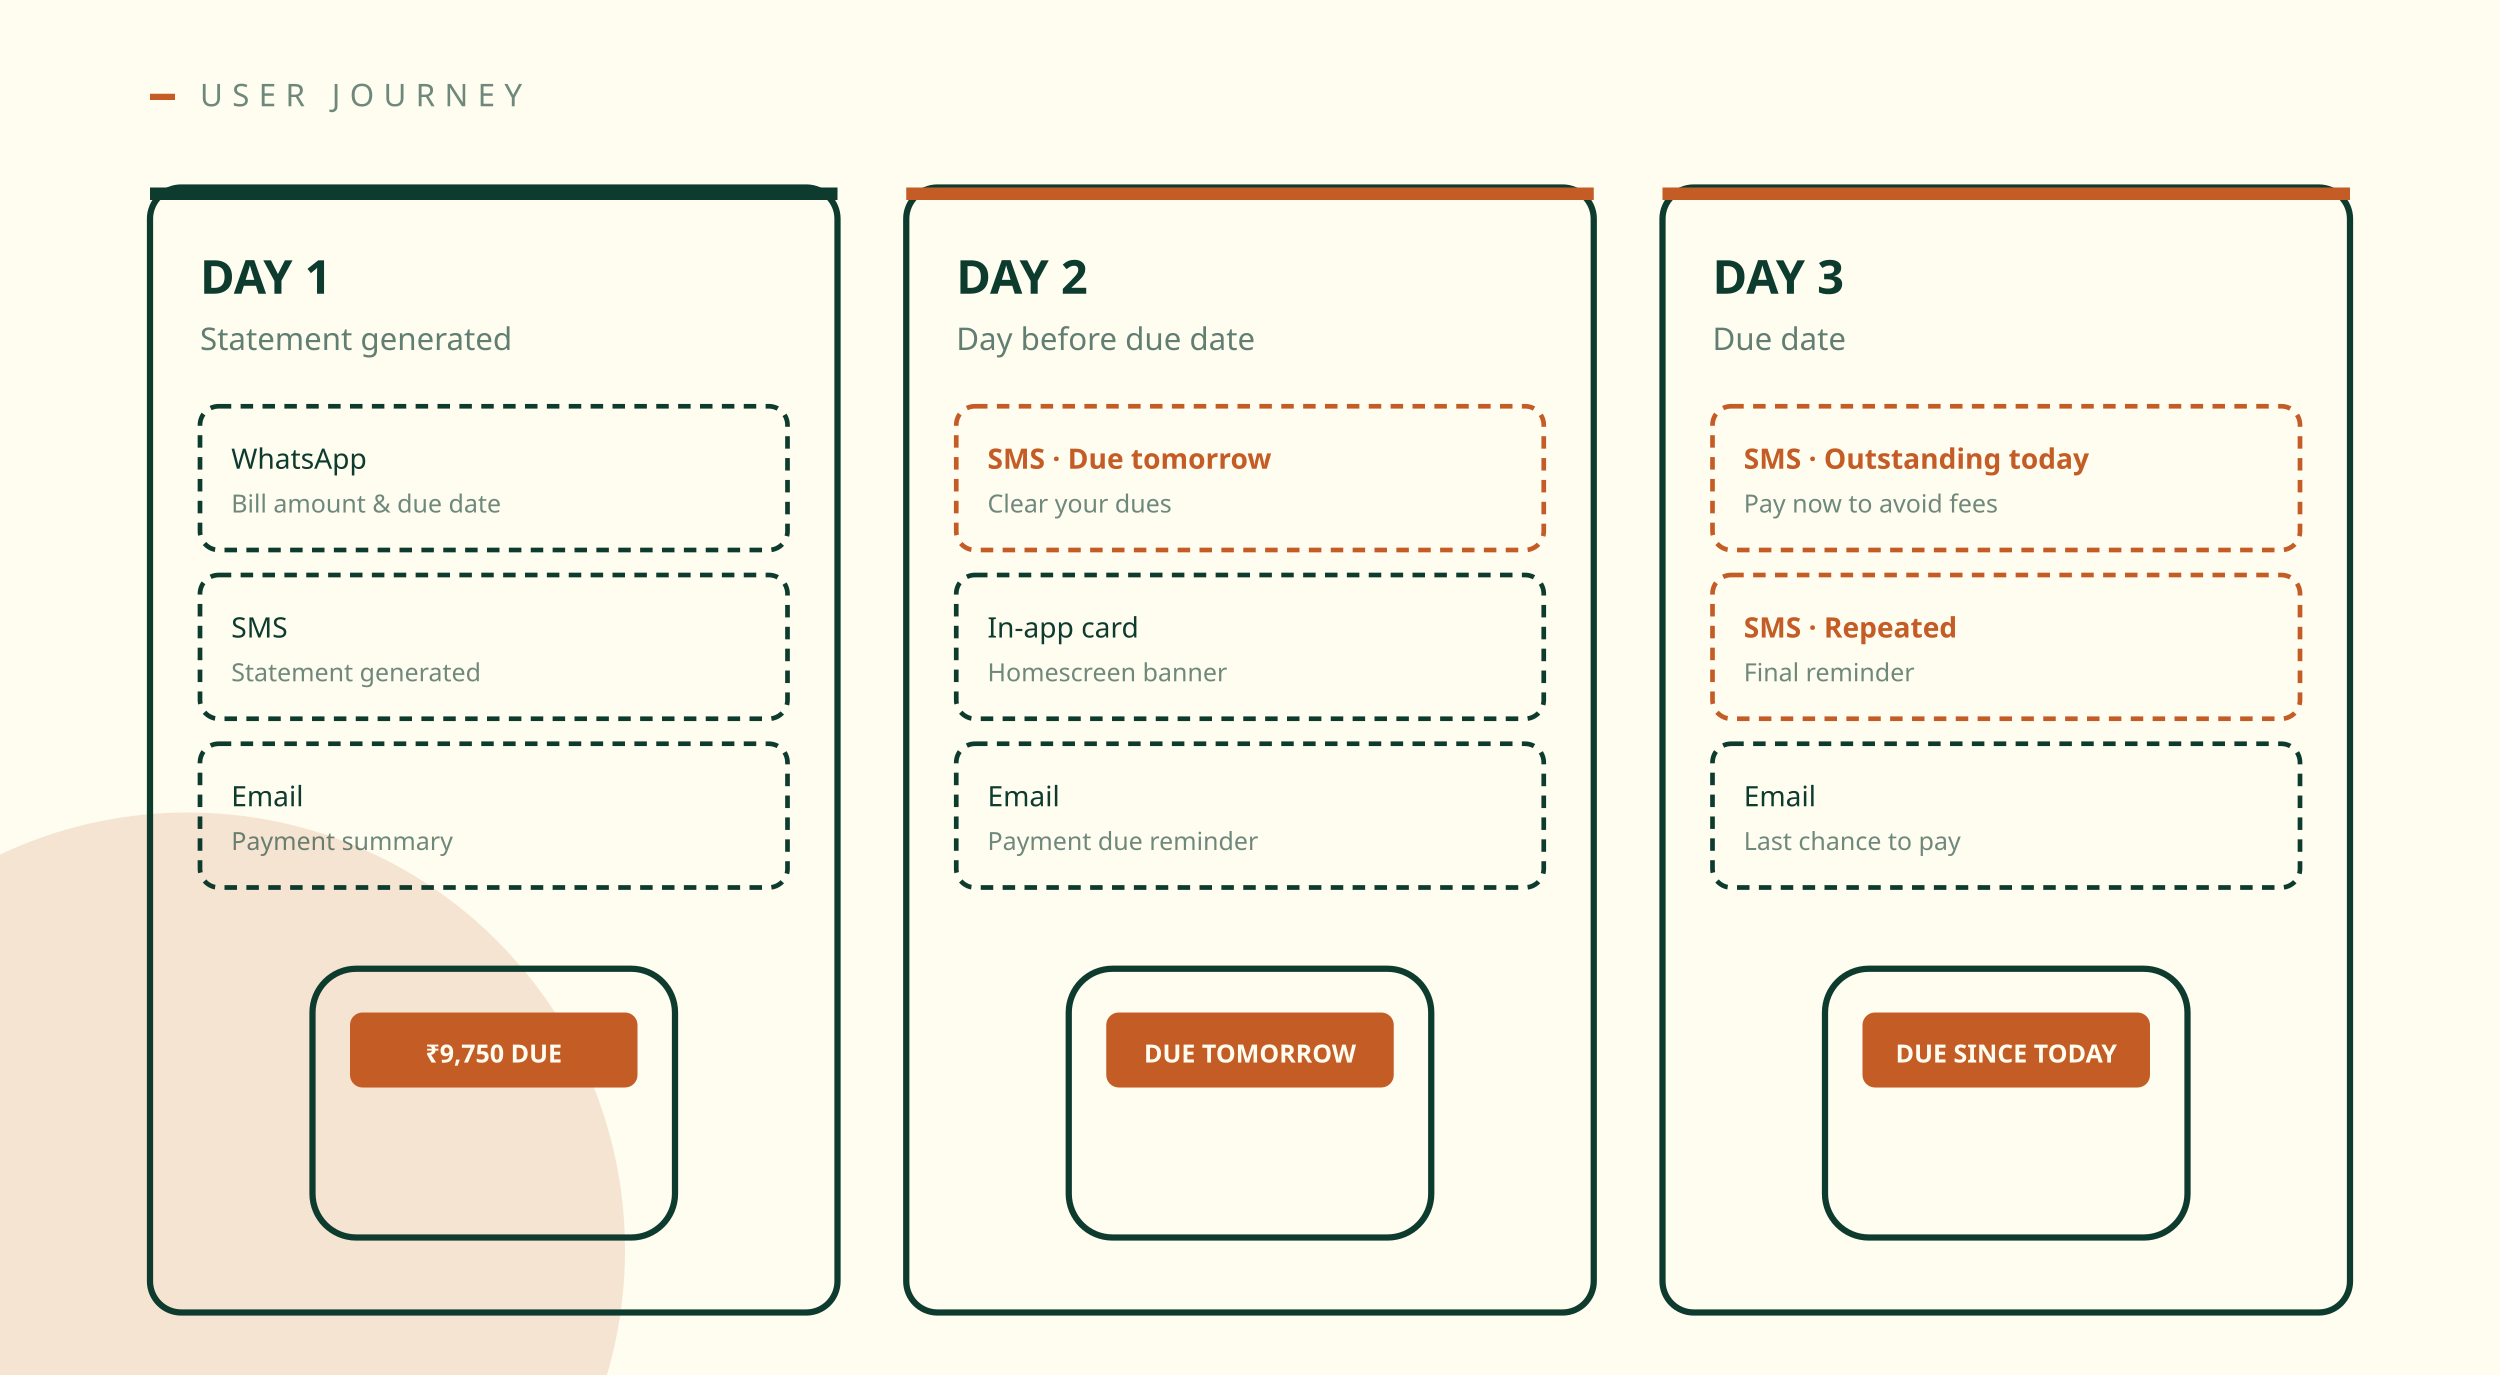
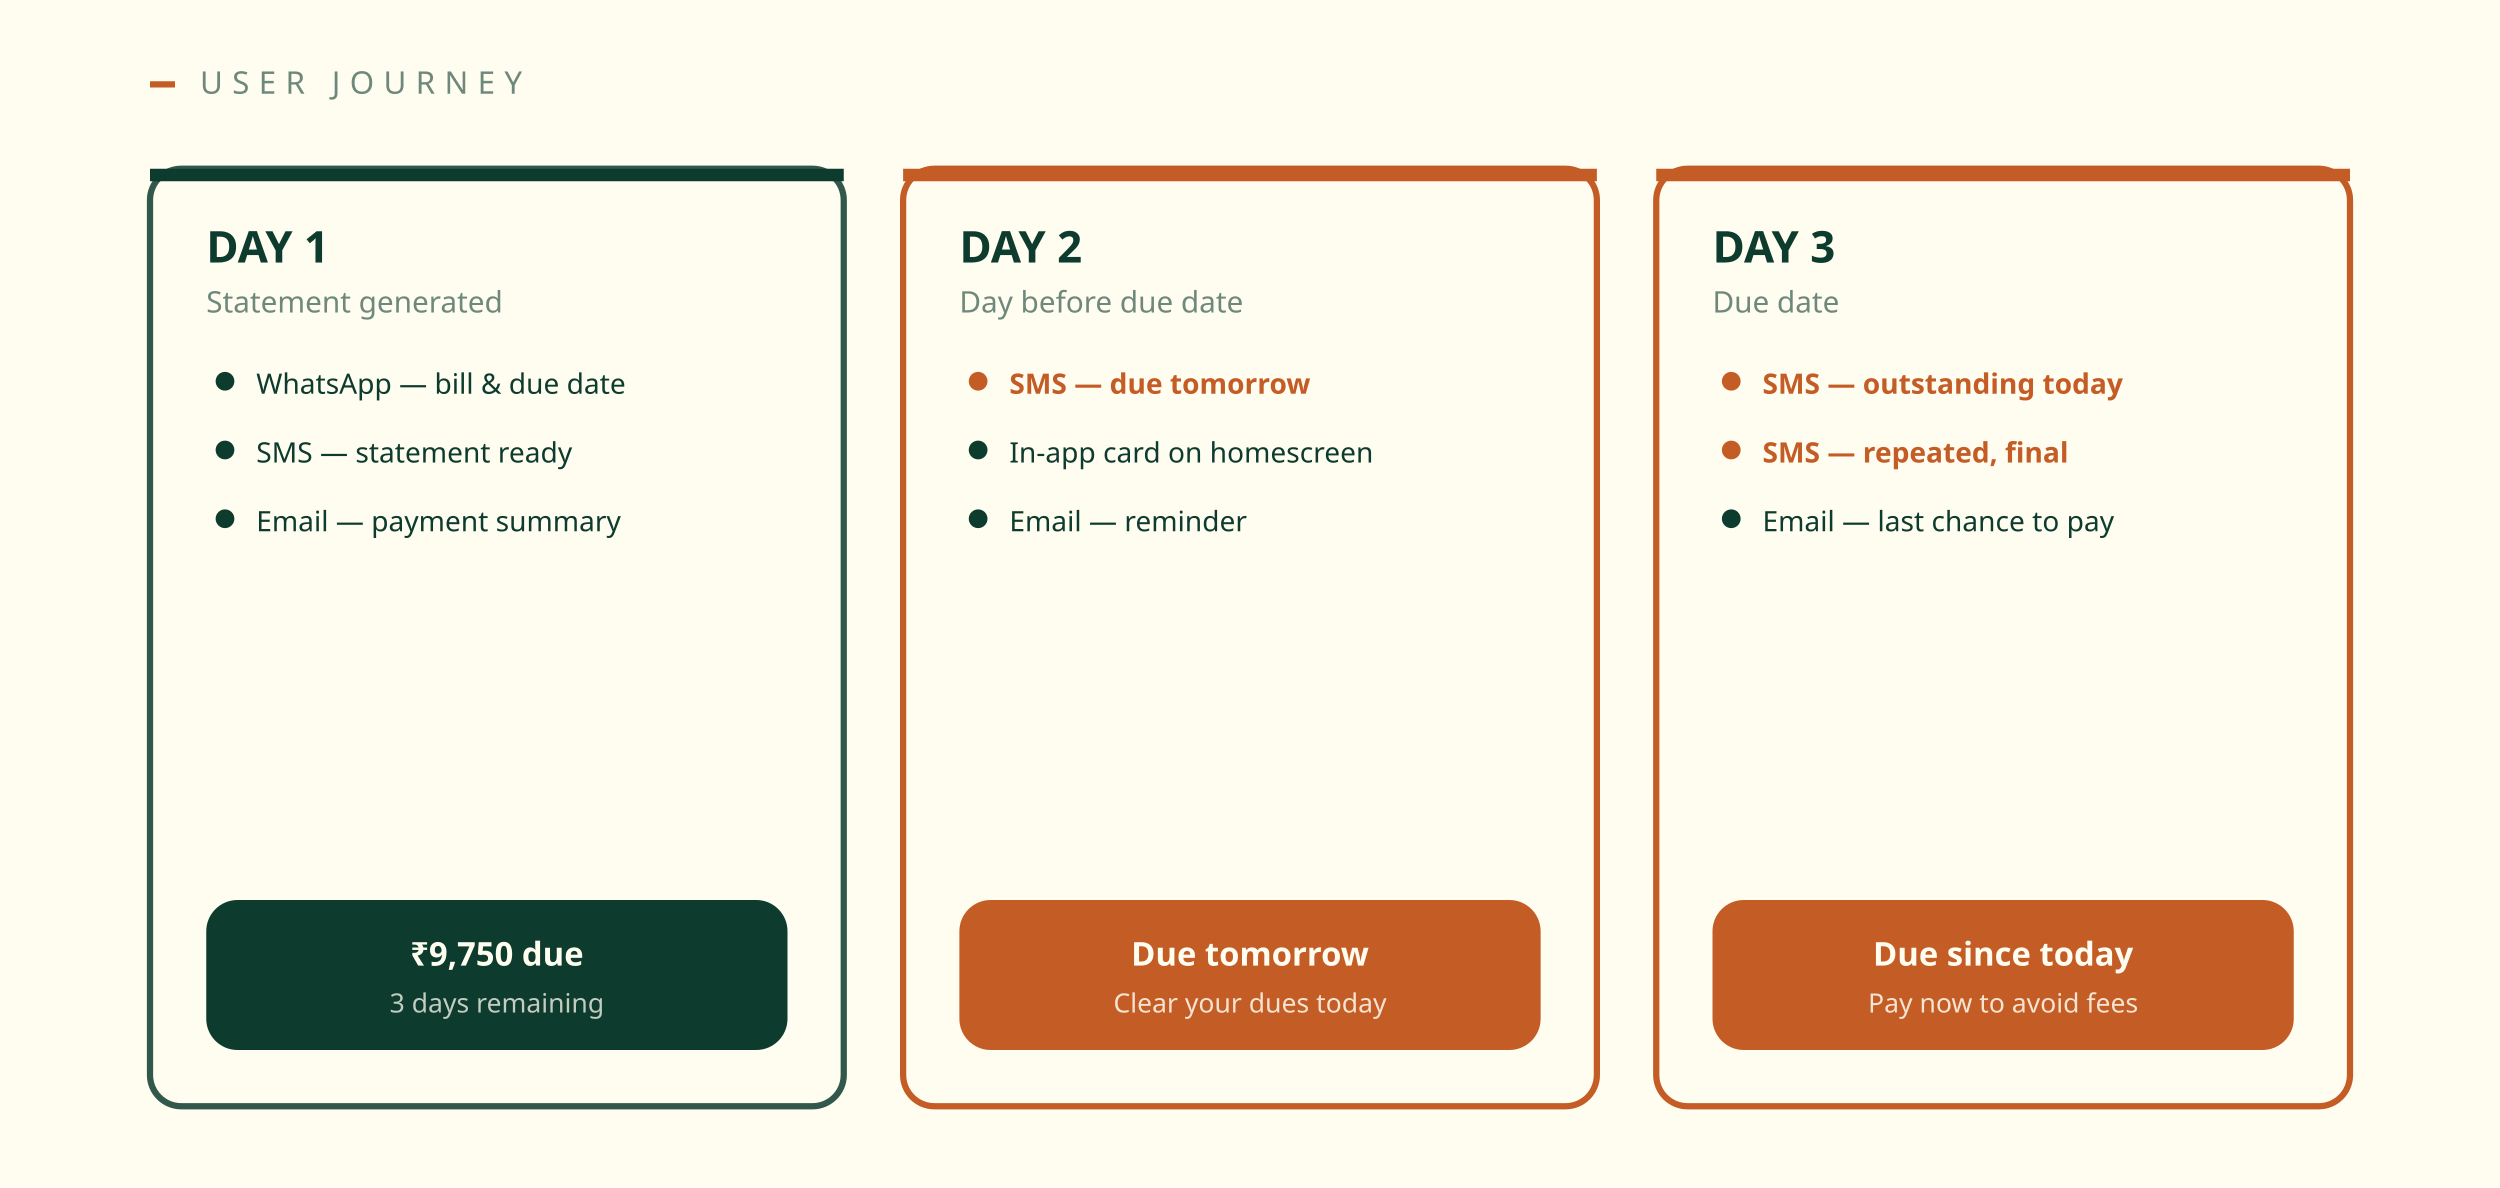
- <svg xmlns="http://www.w3.org/2000/svg" viewBox="0 0 800 440" width="800" height="440">
-   <rect width="800" height="440" fill="#FFFCF0" />
-   <circle cx="60" cy="400" r="140" fill="#C45C26" opacity="0.15" />
+ <svg xmlns="http://www.w3.org/2000/svg" viewBox="0 0 800 380" width="800" height="380">
+   <rect width="800" height="380" fill="#FFFCF0" />
  <g font-family="'Space Grotesk', sans-serif" fill="#0D3B2E">
-     <rect x="48" y="30" width="8" height="2" fill="#C45C26" />
-     <text x="64" y="34" font-size="10" opacity="0.6" letter-spacing="3">USER JOURNEY</text>
+     <rect x="48" y="26" width="8" height="2" fill="#C45C26" />
+     <text x="64" y="30" font-size="10" opacity="0.6" letter-spacing="3">USER JOURNEY</text>
  </g>
  <g font-family="'Space Grotesk', sans-serif">
-     <g transform="translate(48,60)">
-       <rect x="0" y="0" width="220" height="360" rx="10" fill="none" stroke="#0D3B2E" stroke-width="2" />
-       <rect x="0" y="0" width="220" height="4" fill="#0D3B2E" />
-       <text x="16" y="34" font-size="15" font-weight="700" fill="#0D3B2E">DAY 1</text>
-       <text x="16" y="52" font-size="10" fill="#0D3B2E" opacity="0.65">Statement generated</text>
-       <rect x="16" y="70" width="188" height="46" rx="6" fill="none" stroke="#0D3B2E" stroke-width="1.5" stroke-dasharray="4 3" />
-       <text x="26" y="90" font-size="9" fill="#0D3B2E">WhatsApp</text>
-       <text x="26" y="104" font-size="8" fill="#0D3B2E" opacity="0.6">Bill amount &amp; due date</text>
-       <rect x="16" y="124" width="188" height="46" rx="6" fill="none" stroke="#0D3B2E" stroke-width="1.5" stroke-dasharray="4 3" />
-       <text x="26" y="144" font-size="9" fill="#0D3B2E">SMS</text>
-       <text x="26" y="158" font-size="8" fill="#0D3B2E" opacity="0.6">Statement generated</text>
-       <rect x="16" y="178" width="188" height="46" rx="6" fill="none" stroke="#0D3B2E" stroke-width="1.5" stroke-dasharray="4 3" />
-       <text x="26" y="198" font-size="9" fill="#0D3B2E">Email</text>
-       <text x="26" y="212" font-size="8" fill="#0D3B2E" opacity="0.6">Payment summary</text>
-       <rect x="52" y="250" width="116" height="86" rx="14" fill="none" stroke="#0D3B2E" stroke-width="2" />
-       <rect x="64" y="264" width="92" height="24" rx="4" fill="#C45C26" />
-       <text x="110" y="280" text-anchor="middle" font-size="8" font-weight="700" fill="#FFFCF0">₹9,750 DUE</text>
+     <g transform="translate(48,54)">
+       <rect x="0" y="0" width="222" height="300" rx="10" fill="none" stroke="#0D3B2E" stroke-width="2" opacity="0.85" />
+       <rect x="0" y="0" width="222" height="4" fill="#0D3B2E" />
+       <text x="18" y="30" font-size="14" font-weight="700" fill="#0D3B2E">DAY 1</text>
+       <text x="18" y="46" font-size="9.5" fill="#0D3B2E" opacity="0.6">Statement generated</text>
+       <g font-size="9" fill="#0D3B2E">
+         <circle cx="24" cy="68" r="3" fill="#0D3B2E" />
+         <text x="34" y="72">WhatsApp — bill &amp; due date</text>
+         <circle cx="24" cy="90" r="3" fill="#0D3B2E" />
+         <text x="34" y="94">SMS — statement ready</text>
+         <circle cx="24" cy="112" r="3" fill="#0D3B2E" />
+         <text x="34" y="116">Email — payment summary</text>
+       </g>
+       <rect x="18" y="234" width="186" height="48" rx="10" fill="#0D3B2E" />
+       <text x="111" y="255" text-anchor="middle" font-size="10.5" font-weight="700" fill="#FFFCF0">₹9,750 due</text>
+       <text x="111" y="270" text-anchor="middle" font-size="8.5" fill="#FFFCF0" opacity="0.75">3 days remaining</text>
    </g>
-     <g transform="translate(290,60)">
-       <rect x="0" y="0" width="220" height="360" rx="10" fill="none" stroke="#0D3B2E" stroke-width="2" />
-       <rect x="0" y="0" width="220" height="4" fill="#C45C26" />
-       <text x="16" y="34" font-size="15" font-weight="700" fill="#0D3B2E">DAY 2</text>
-       <text x="16" y="52" font-size="10" fill="#0D3B2E" opacity="0.65">Day before due date</text>
-       <rect x="16" y="70" width="188" height="46" rx="6" fill="none" stroke="#C45C26" stroke-width="1.5" stroke-dasharray="4 3" />
-       <text x="26" y="90" font-size="9" fill="#C45C26" font-weight="700">SMS · Due tomorrow</text>
-       <text x="26" y="104" font-size="8" fill="#0D3B2E" opacity="0.6">Clear your dues</text>
-       <rect x="16" y="124" width="188" height="46" rx="6" fill="none" stroke="#0D3B2E" stroke-width="1.5" stroke-dasharray="4 3" />
-       <text x="26" y="144" font-size="9" fill="#0D3B2E">In-app card</text>
-       <text x="26" y="158" font-size="8" fill="#0D3B2E" opacity="0.6">Homescreen banner</text>
-       <rect x="16" y="178" width="188" height="46" rx="6" fill="none" stroke="#0D3B2E" stroke-width="1.5" stroke-dasharray="4 3" />
-       <text x="26" y="198" font-size="9" fill="#0D3B2E">Email</text>
-       <text x="26" y="212" font-size="8" fill="#0D3B2E" opacity="0.6">Payment due reminder</text>
-       <rect x="52" y="250" width="116" height="86" rx="14" fill="none" stroke="#0D3B2E" stroke-width="2" />
-       <rect x="64" y="264" width="92" height="24" rx="4" fill="#C45C26" />
-       <text x="110" y="280" text-anchor="middle" font-size="8" font-weight="700" fill="#FFFCF0">DUE TOMORROW</text>
+     <g transform="translate(289,54)">
+       <rect x="0" y="0" width="222" height="300" rx="10" fill="none" stroke="#C45C26" stroke-width="2" />
+       <rect x="0" y="0" width="222" height="4" fill="#C45C26" />
+       <text x="18" y="30" font-size="14" font-weight="700" fill="#0D3B2E">DAY 2</text>
+       <text x="18" y="46" font-size="9.5" fill="#0D3B2E" opacity="0.6">Day before due date</text>
+       <g font-size="9" fill="#0D3B2E">
+         <circle cx="24" cy="68" r="3" fill="#C45C26" />
+         <text x="34" y="72" font-weight="700" fill="#C45C26">SMS — due tomorrow</text>
+         <circle cx="24" cy="90" r="3" fill="#0D3B2E" />
+         <text x="34" y="94">In-app card on homescreen</text>
+         <circle cx="24" cy="112" r="3" fill="#0D3B2E" />
+         <text x="34" y="116">Email — reminder</text>
+       </g>
+       <rect x="18" y="234" width="186" height="48" rx="10" fill="#C45C26" />
+       <text x="111" y="255" text-anchor="middle" font-size="10.5" font-weight="700" fill="#FFFCF0">Due tomorrow</text>
+       <text x="111" y="270" text-anchor="middle" font-size="8.5" fill="#FFFCF0" opacity="0.85">Clear your dues today</text>
    </g>
-     <g transform="translate(532,60)">
-       <rect x="0" y="0" width="220" height="360" rx="10" fill="none" stroke="#0D3B2E" stroke-width="2" />
-       <rect x="0" y="0" width="220" height="4" fill="#C45C26" />
-       <text x="16" y="34" font-size="15" font-weight="700" fill="#0D3B2E">DAY 3</text>
-       <text x="16" y="52" font-size="10" fill="#0D3B2E" opacity="0.65">Due date</text>
-       <rect x="16" y="70" width="188" height="46" rx="6" fill="none" stroke="#C45C26" stroke-width="1.5" stroke-dasharray="4 3" />
-       <text x="26" y="90" font-size="9" fill="#C45C26" font-weight="700">SMS · Outstanding today</text>
-       <text x="26" y="104" font-size="8" fill="#0D3B2E" opacity="0.6">Pay now to avoid fees</text>
-       <rect x="16" y="124" width="188" height="46" rx="6" fill="none" stroke="#C45C26" stroke-width="1.5" stroke-dasharray="4 3" />
-       <text x="26" y="144" font-size="9" fill="#C45C26" font-weight="700">SMS · Repeated</text>
-       <text x="26" y="158" font-size="8" fill="#0D3B2E" opacity="0.6">Final reminder</text>
-       <rect x="16" y="178" width="188" height="46" rx="6" fill="none" stroke="#0D3B2E" stroke-width="1.5" stroke-dasharray="4 3" />
-       <text x="26" y="198" font-size="9" fill="#0D3B2E">Email</text>
-       <text x="26" y="212" font-size="8" fill="#0D3B2E" opacity="0.6">Last chance to pay</text>
-       <rect x="52" y="250" width="116" height="86" rx="14" fill="none" stroke="#0D3B2E" stroke-width="2" />
-       <rect x="64" y="264" width="92" height="24" rx="4" fill="#C45C26" />
-       <text x="110" y="280" text-anchor="middle" font-size="8" font-weight="700" fill="#FFFCF0">DUE SINCE TODAY</text>
+     <g transform="translate(530,54)">
+       <rect x="0" y="0" width="222" height="300" rx="10" fill="none" stroke="#C45C26" stroke-width="2" />
+       <rect x="0" y="0" width="222" height="4" fill="#C45C26" />
+       <text x="18" y="30" font-size="14" font-weight="700" fill="#0D3B2E">DAY 3</text>
+       <text x="18" y="46" font-size="9.5" fill="#0D3B2E" opacity="0.6">Due date</text>
+       <g font-size="9" fill="#0D3B2E">
+         <circle cx="24" cy="68" r="3" fill="#C45C26" />
+         <text x="34" y="72" font-weight="700" fill="#C45C26">SMS — outstanding today</text>
+         <circle cx="24" cy="90" r="3" fill="#C45C26" />
+         <text x="34" y="94" font-weight="700" fill="#C45C26">SMS — repeated, final</text>
+         <circle cx="24" cy="112" r="3" fill="#0D3B2E" />
+         <text x="34" y="116">Email — last chance to pay</text>
+       </g>
+       <rect x="18" y="234" width="186" height="48" rx="10" fill="#C45C26" />
+       <text x="111" y="255" text-anchor="middle" font-size="10.5" font-weight="700" fill="#FFFCF0">Due since today</text>
+       <text x="111" y="270" text-anchor="middle" font-size="8.5" fill="#FFFCF0" opacity="0.85">Pay now to avoid fees</text>
    </g>
  </g>
</svg>
